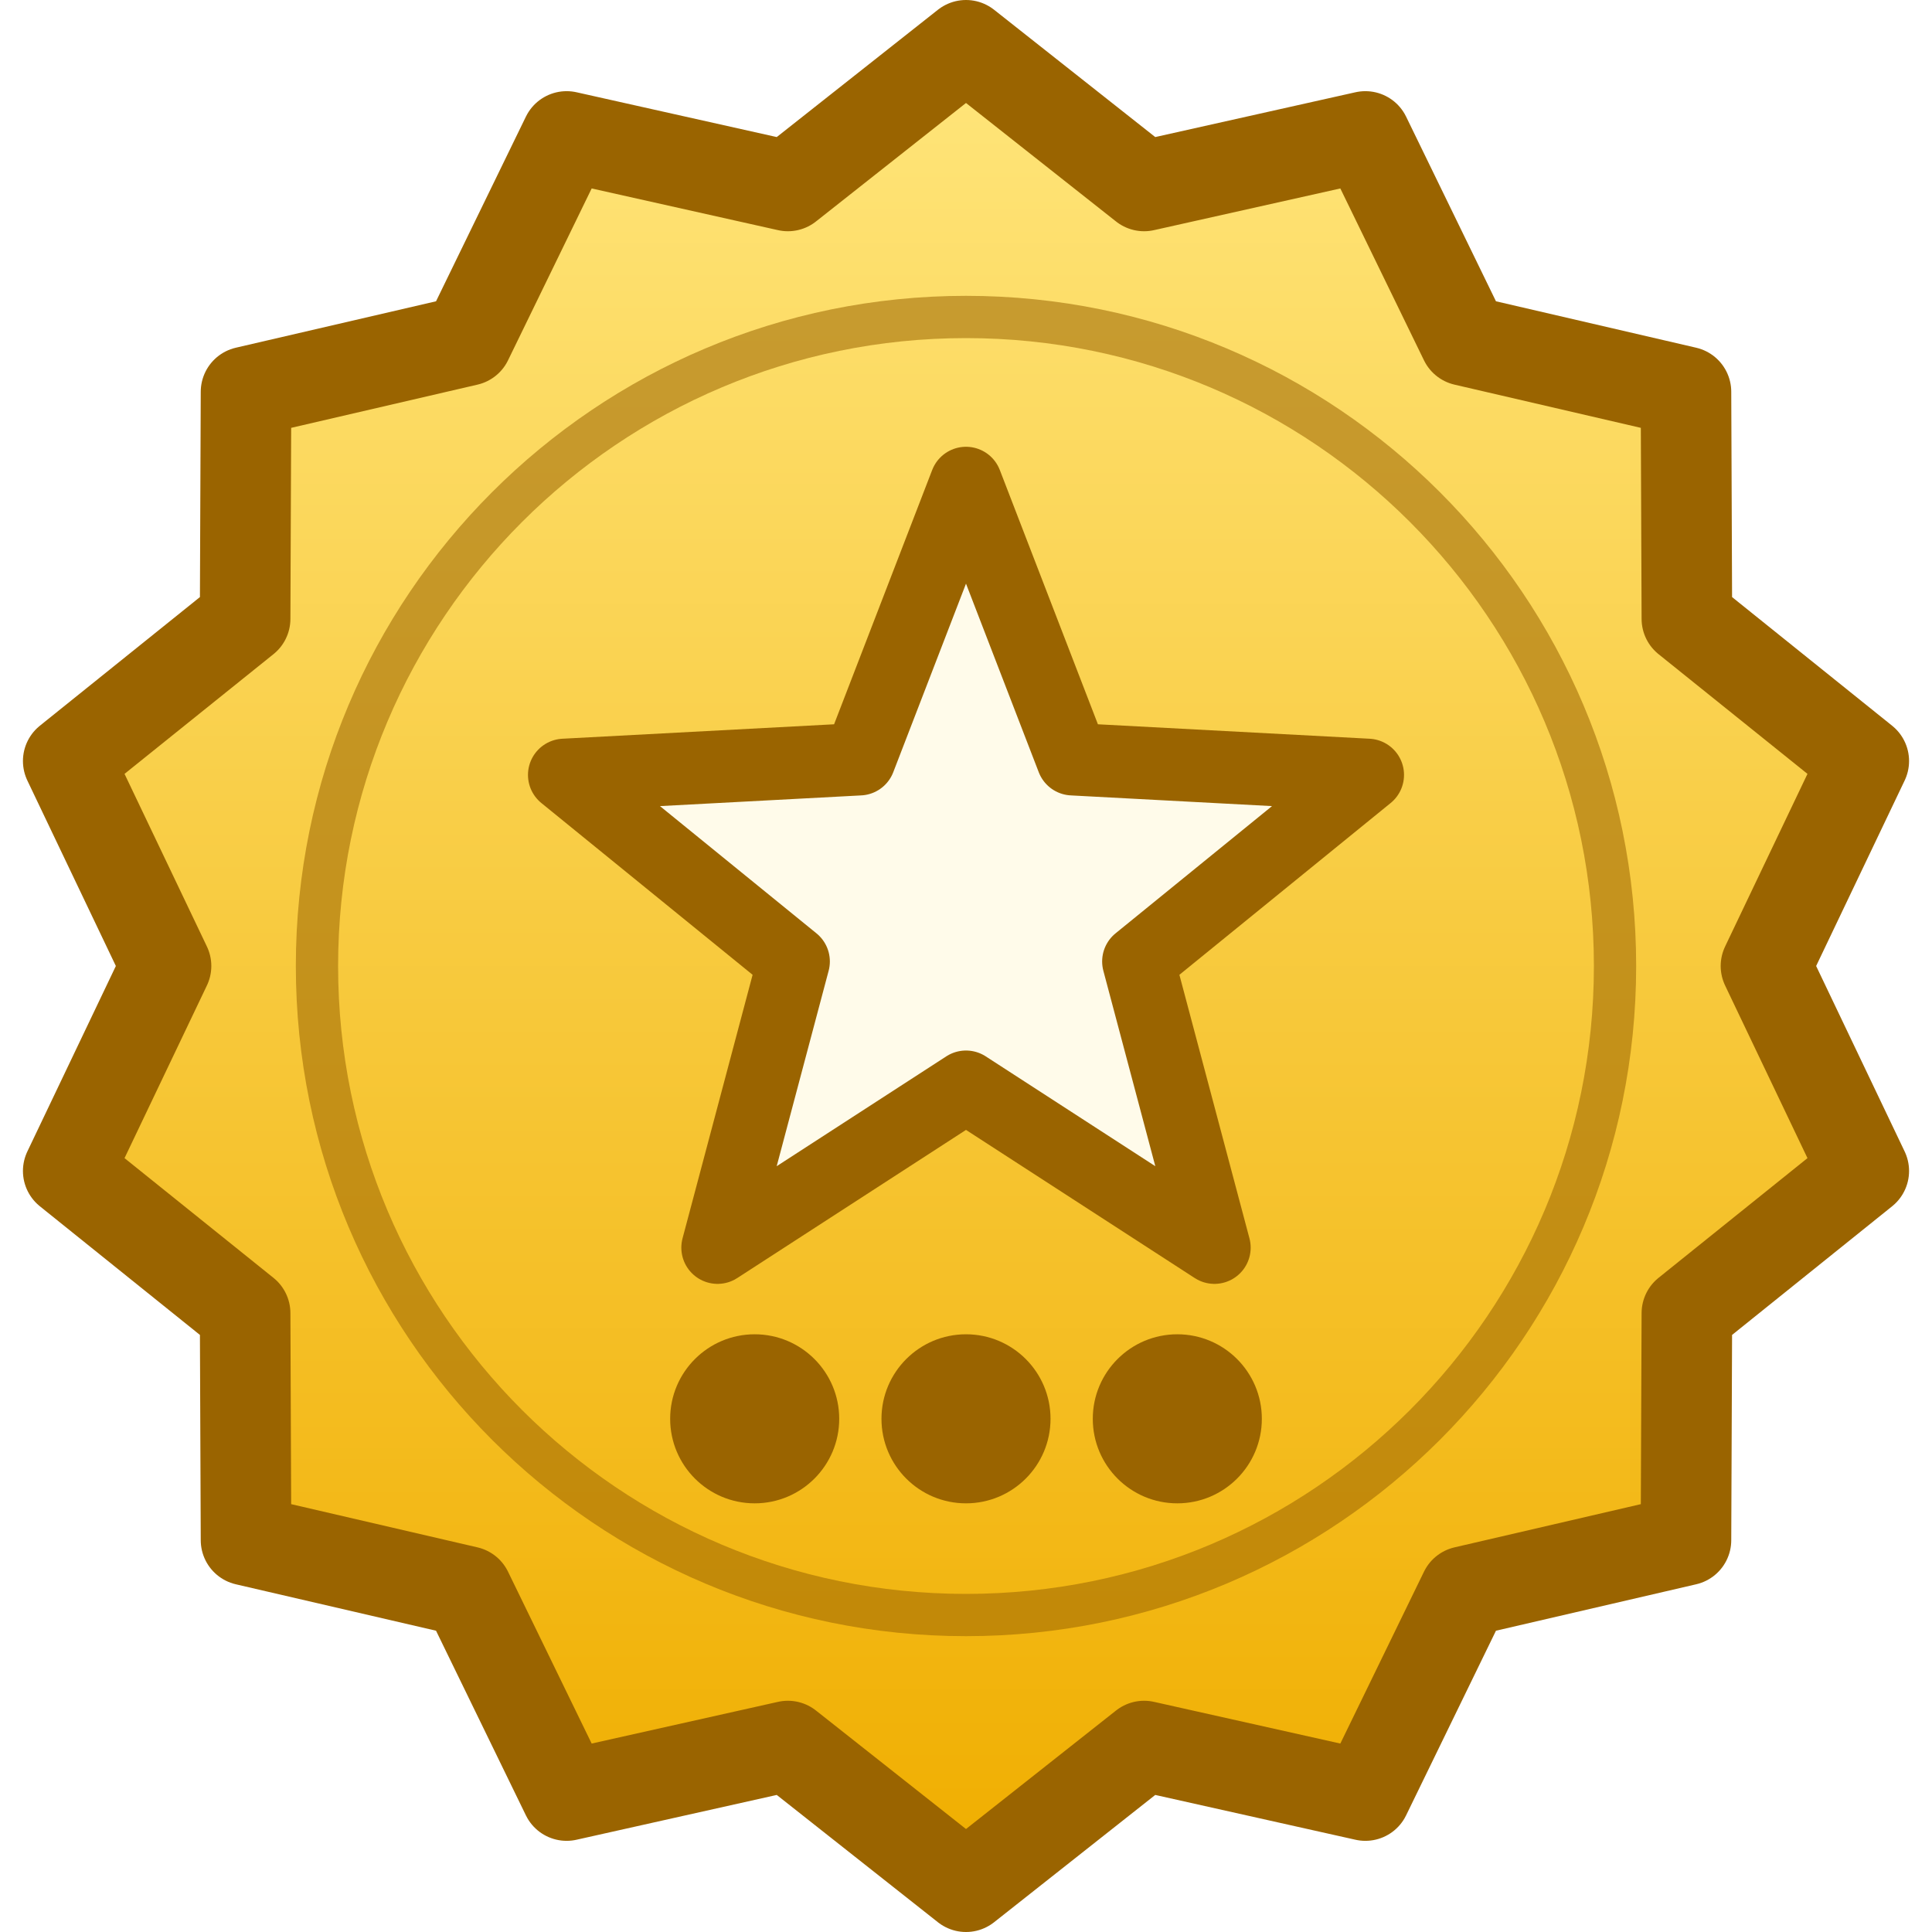
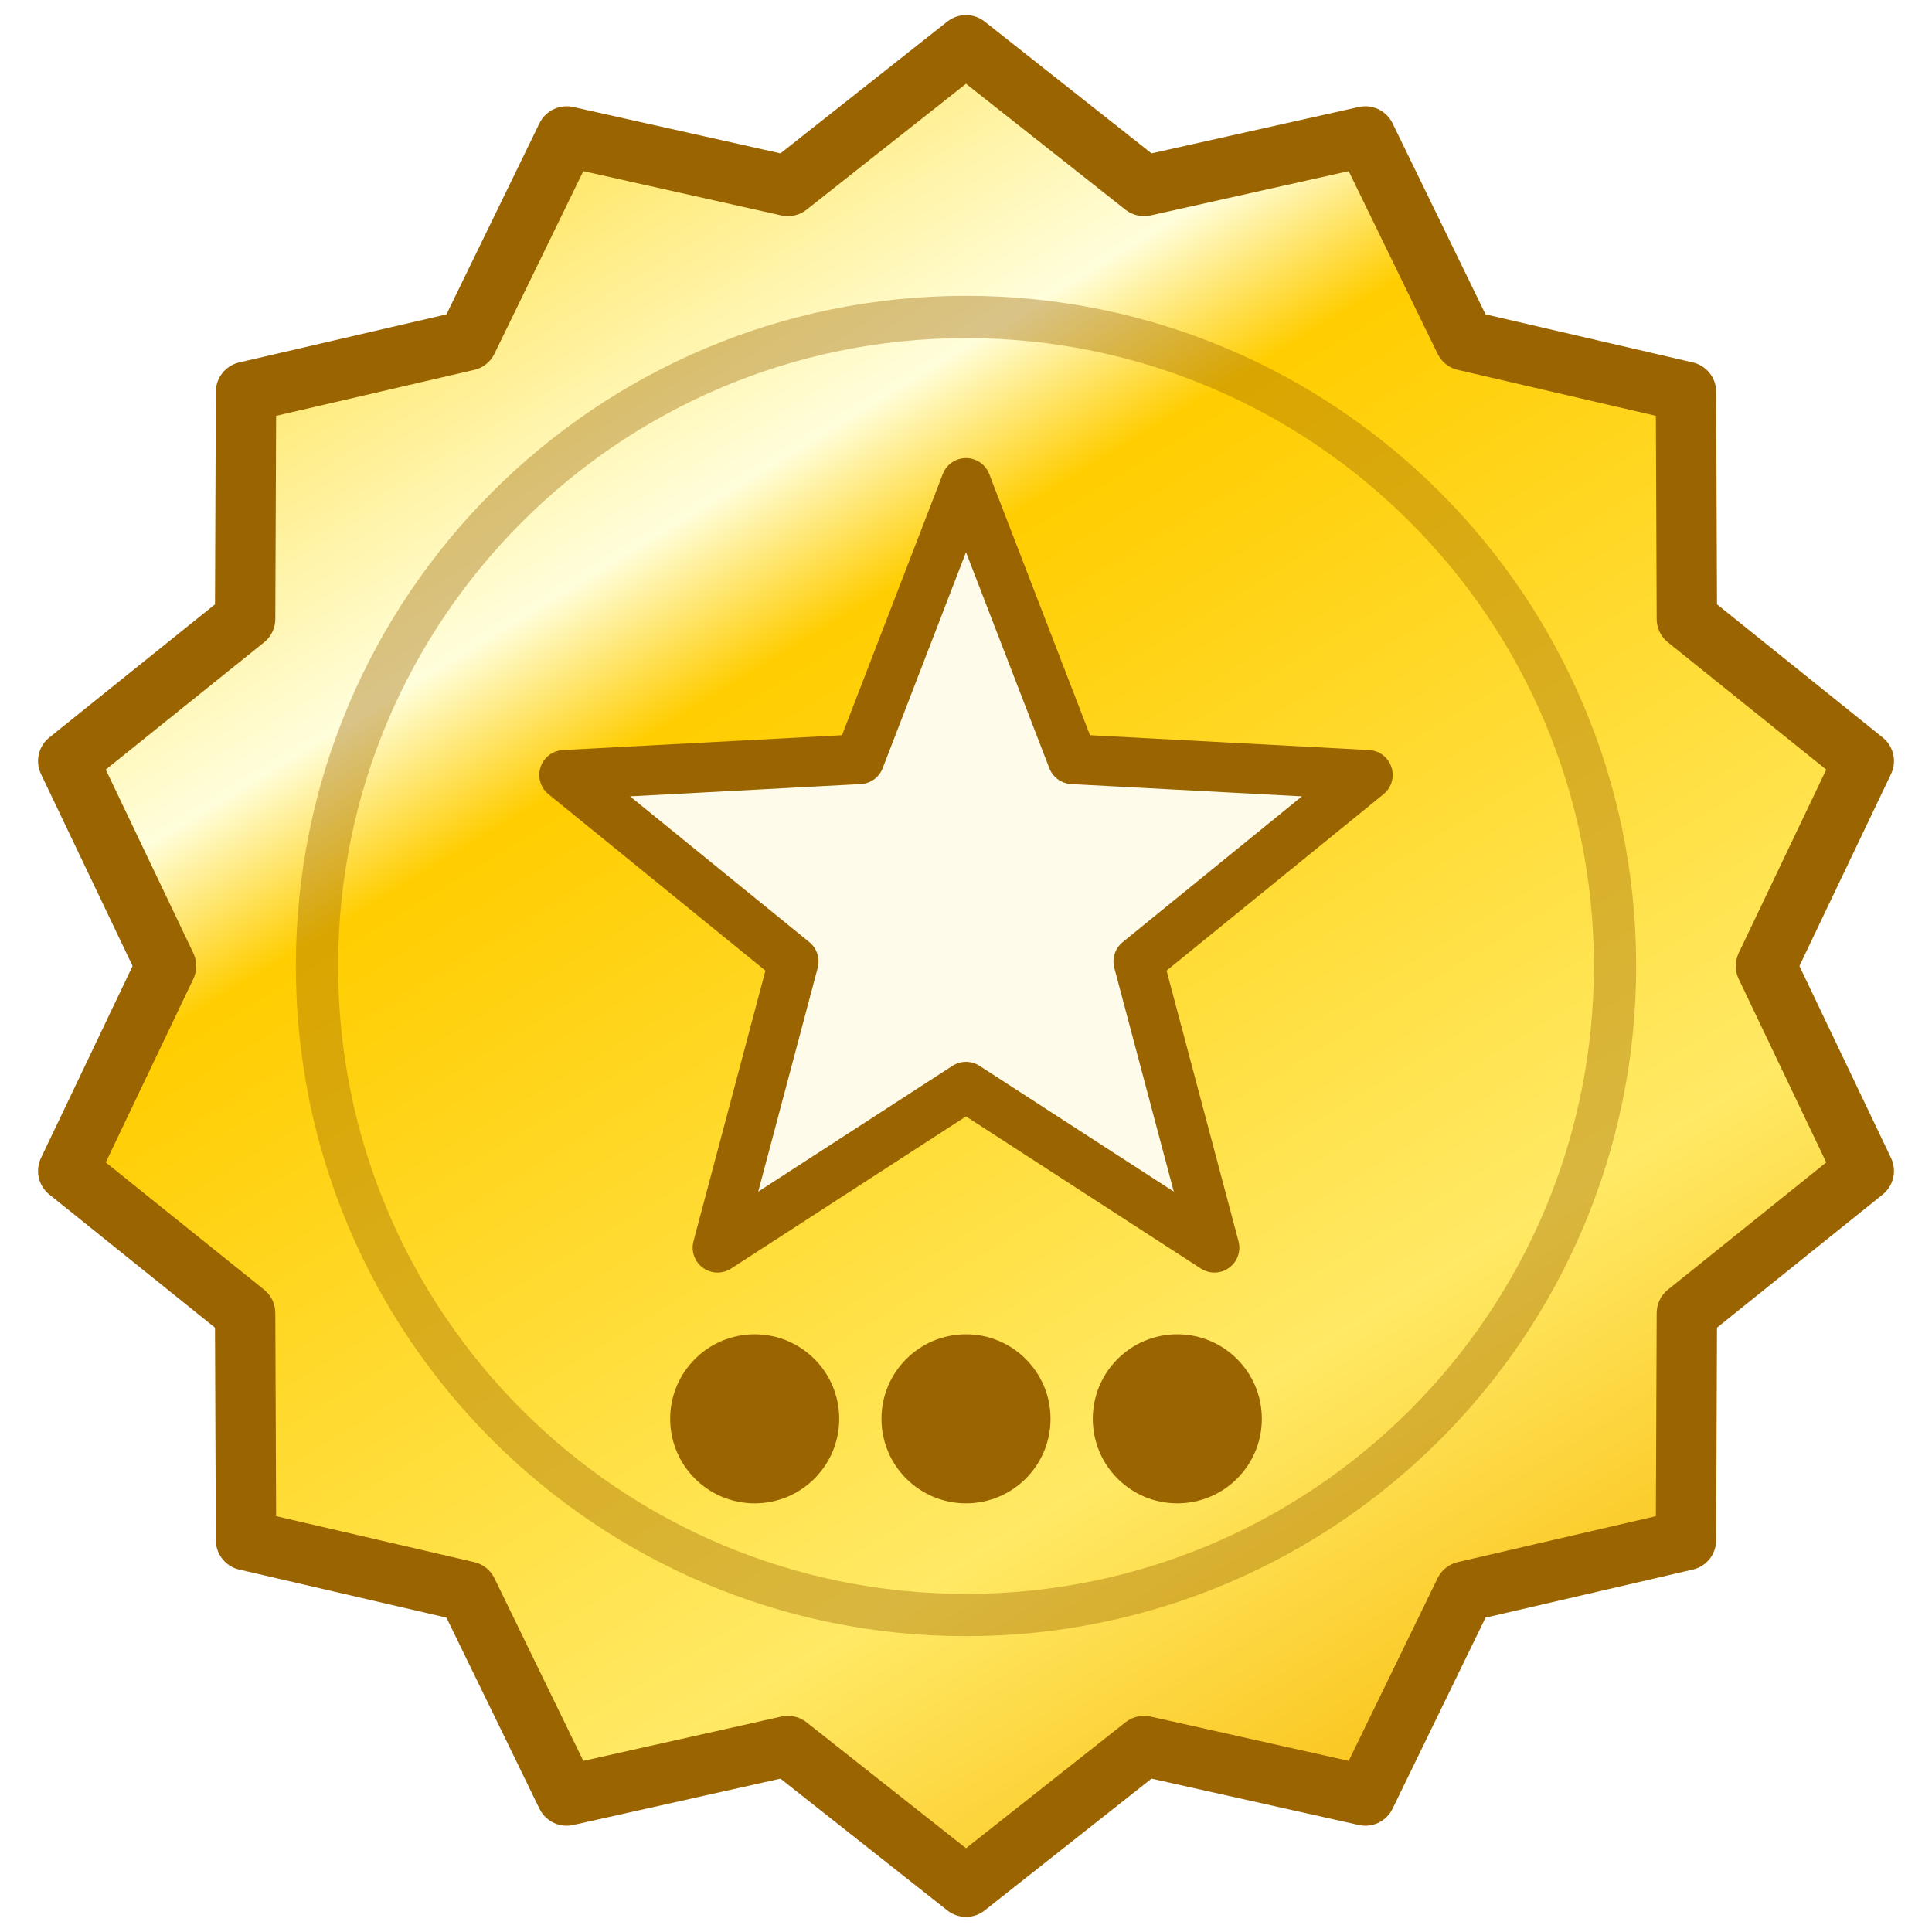
<svg xmlns="http://www.w3.org/2000/svg" viewBox="0 0 64 64" width="64" height="64">
  <defs>
-     <linearGradient id="g-gold" x1="0" y1="0" x2="0" y2="1">
-       <stop offset="0" stop-color="#FFE57A" />
-       <stop offset="1" stop-color="#F0AE00" />
+     <linearGradient id="g-gold" x1="15%" y1="0%" x2="76%" y2="100%">
+       <stop offset="0%" stop-color="#FFDA28" />
+       <stop offset="27%" stop-color="#FFFEDB" />
+       <stop offset="35%" stop-color="#FFCD00" />
+       <stop offset="76%" stop-color="#FFE965" />
+       <stop offset="100%" stop-color="#F9BB0A" />
    </linearGradient>
  </defs>
-   <g fill="url(#g-gold)" stroke="#9A6400" stroke-width="3">
+   <g fill="url(#g-gold)" stroke="#9A6400" stroke-width="2">
    <polygon points="32.00,1.50 37.90,6.16 45.23,4.52 48.52,11.28 55.85,12.98 55.88,20.50 61.74,25.21 58.50,32.00 61.74,38.79 55.88,43.50 55.85,51.02 48.52,52.72 45.23,59.48 37.90,57.84 32.00,62.50 26.10,57.84 18.77,59.48 15.48,52.72 8.15,51.02 8.12,43.50 2.26,38.79 5.50,32.00 2.26,25.21 8.12,20.50 8.15,12.98 15.48,11.28 18.77,4.52 26.10,6.16" stroke-linejoin="round" />
  </g>
-   <g fill="none" stroke="#9A6400" stroke-width="1.4" opacity=".55">
+   <g fill="none" stroke="#9A6400" stroke-width="1.4" opacity=".38">
    <circle cx="32" cy="32" r="21.5" />
  </g>
-   <polygon points="32.00,16.00 35.53,25.15 45.31,25.67 37.71,31.85 40.23,41.33 32.00,36.00 23.77,41.33 26.29,31.85 18.69,25.67 28.47,25.15" fill="#FFFBEA" stroke="#9A6400" stroke-width="2.4" stroke-linejoin="round" />
+   <polygon points="32.00,16.00 35.53,25.15 45.31,25.67 37.71,31.85 40.23,41.33 32.00,36.00 23.77,41.33 26.29,31.85 18.69,25.67 28.47,25.15" fill="#FFFBEA" stroke="#9A6400" stroke-width="1.65" stroke-linejoin="round" />
  <circle cx="25" cy="47" r="2.8" fill="#9A6400" />
  <circle cx="32" cy="47" r="2.8" fill="#9A6400" />
  <circle cx="39" cy="47" r="2.8" fill="#9A6400" />
</svg>
